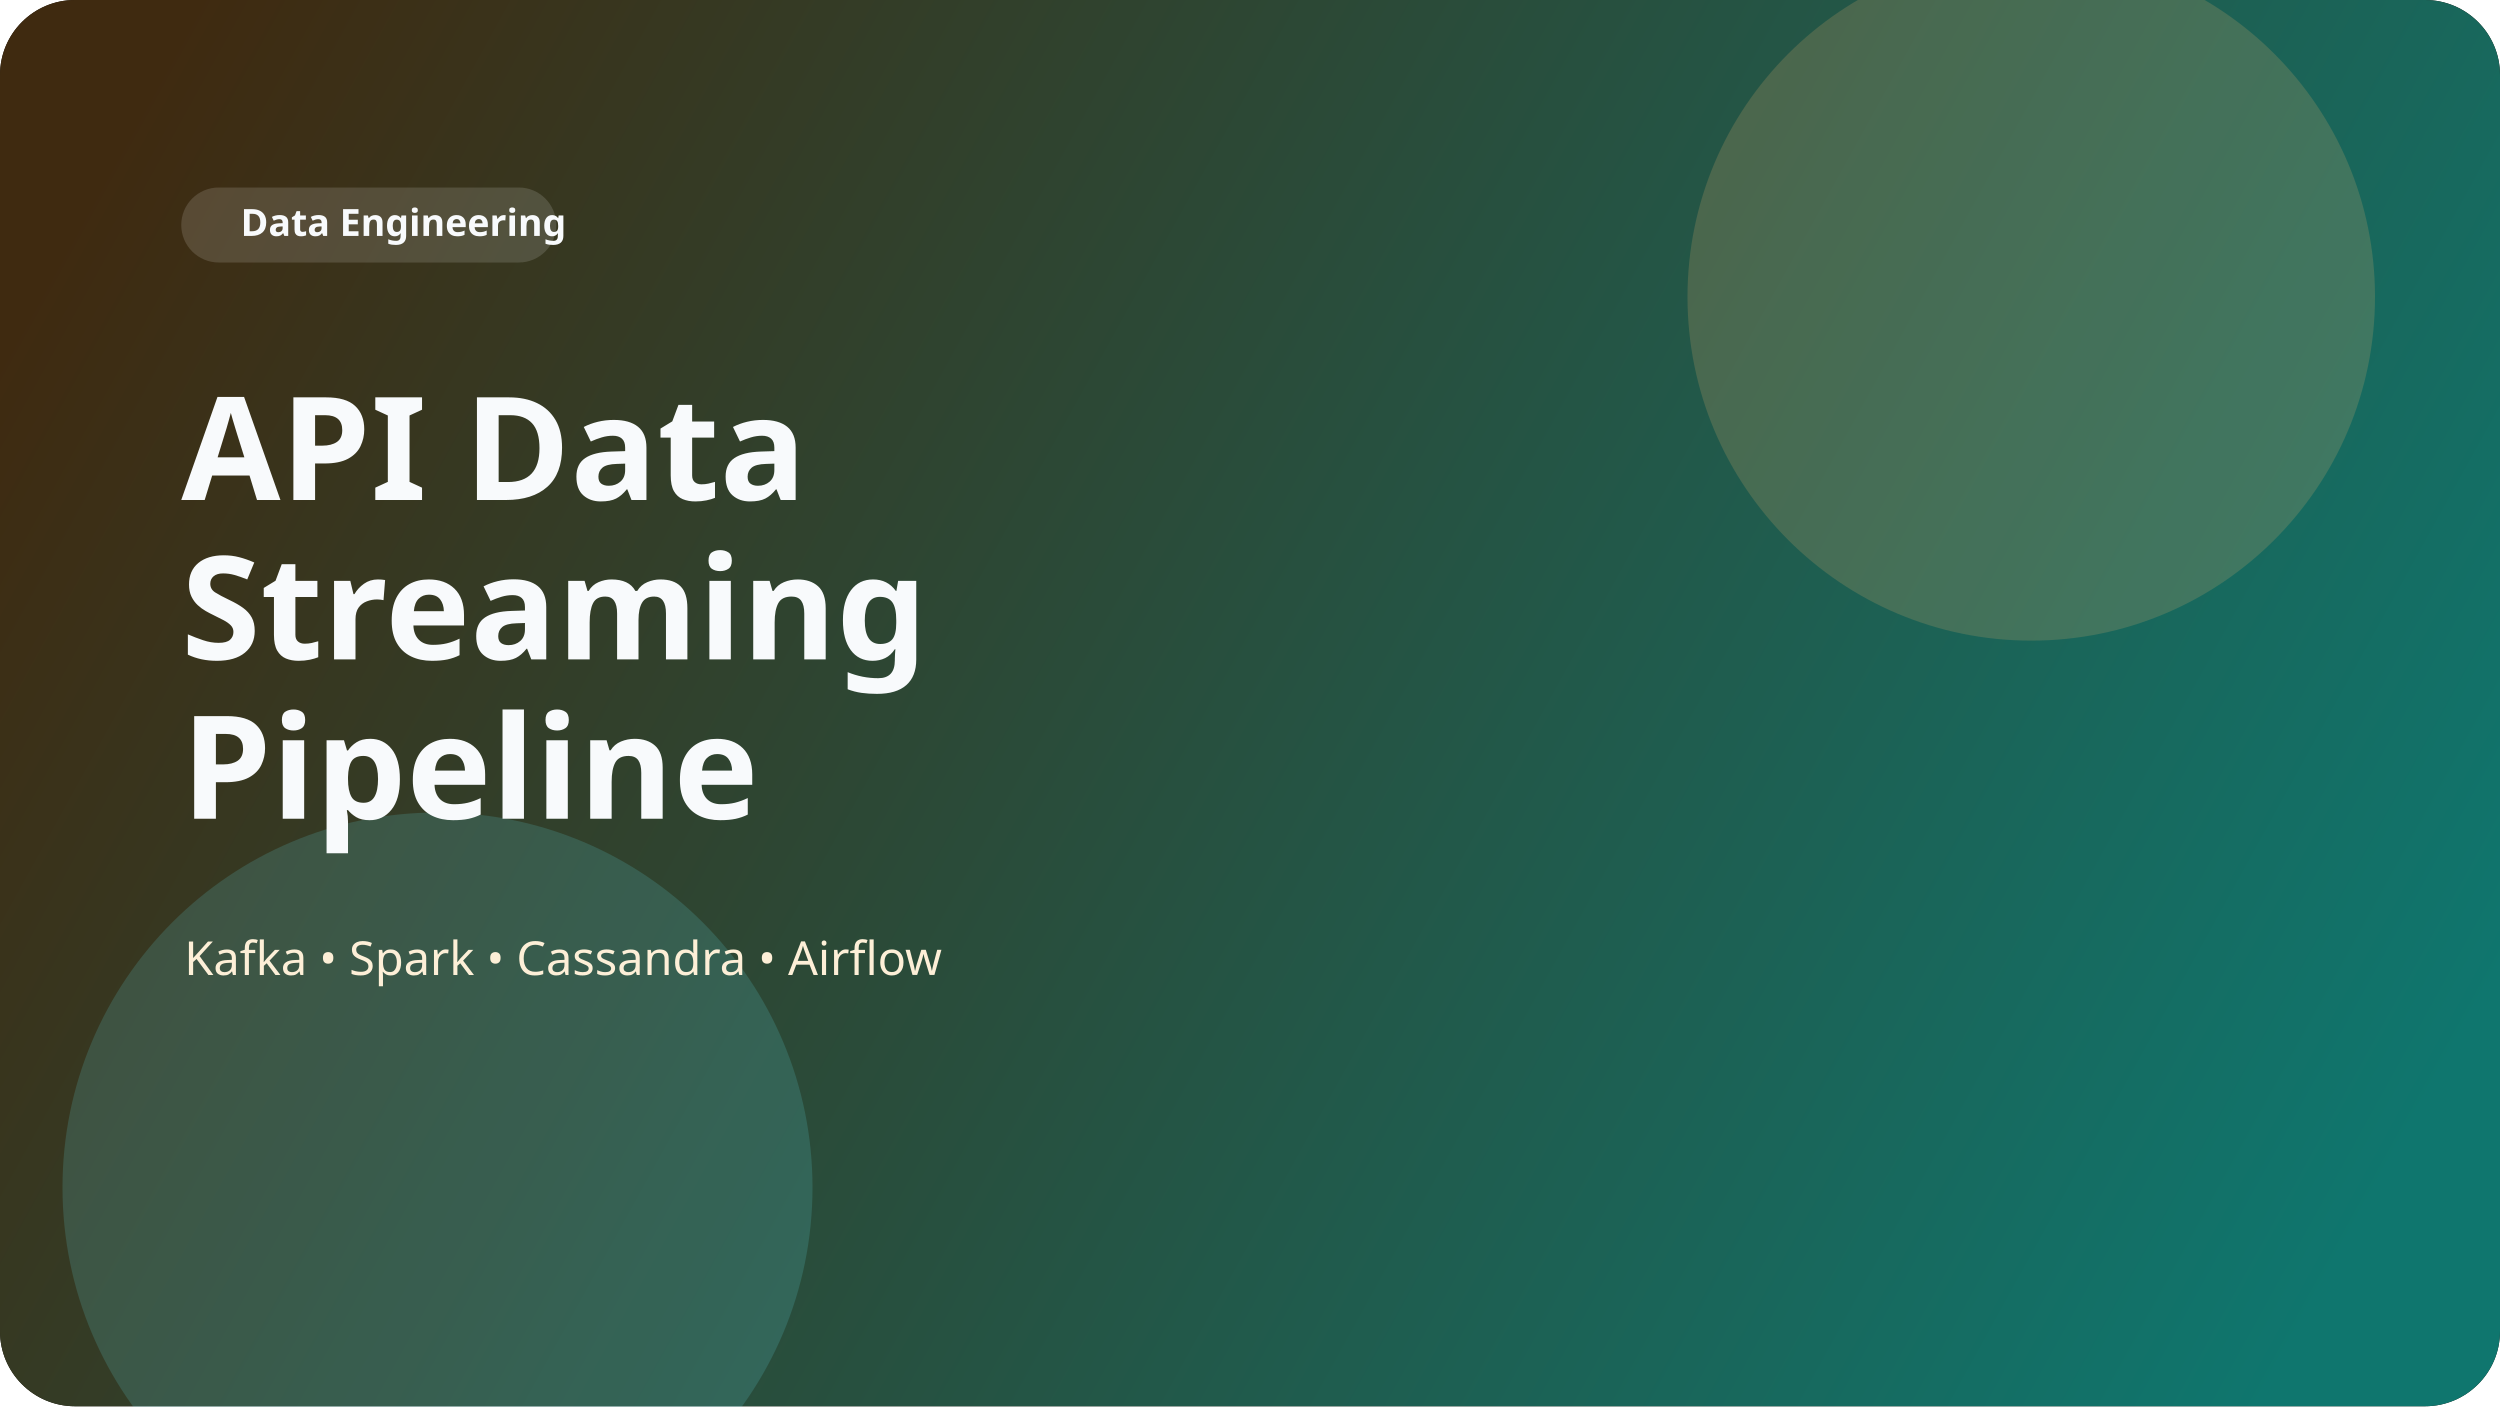
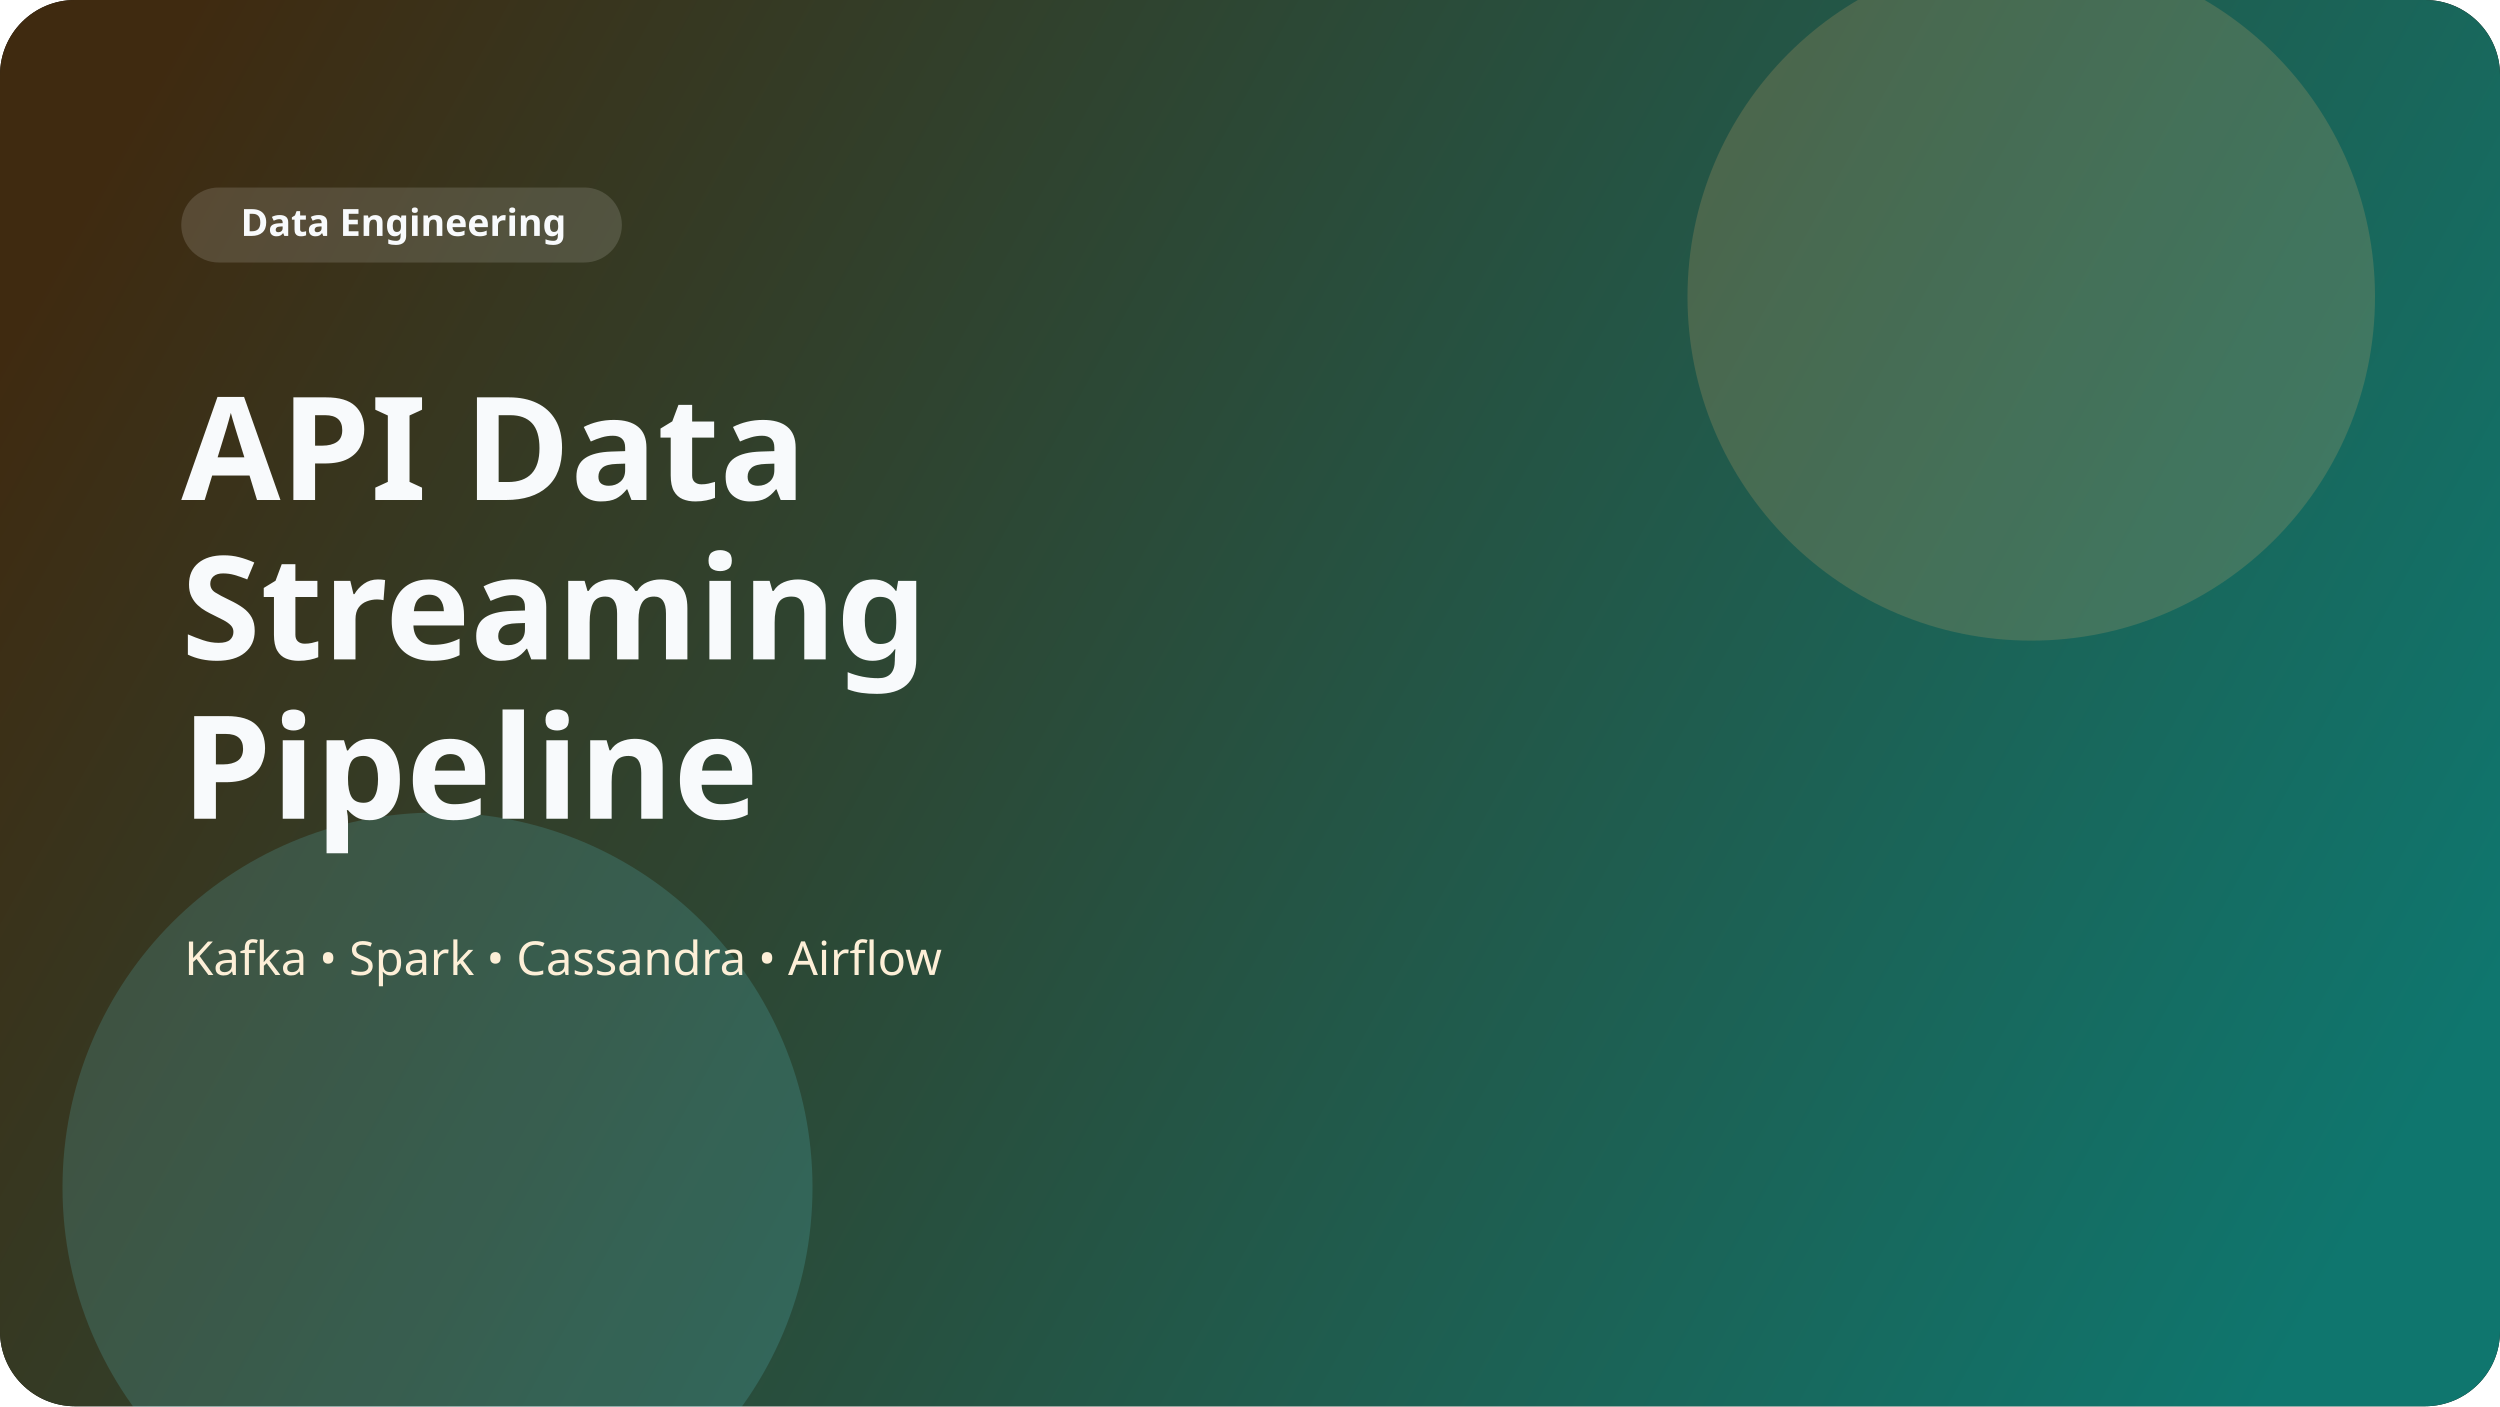
<svg xmlns="http://www.w3.org/2000/svg" width="1600" height="900" viewBox="0 0 1600 900" fill="none">
  <rect width="1600" height="900" rx="48" fill="#16110A" />
  <rect width="1600" height="900" rx="48" fill="url(#bg)" />
  <circle cx="1300" cy="190" r="220" fill="#FDBA74" fill-opacity="0.18" />
  <circle cx="280" cy="760" r="240" fill="#67E8F9" fill-opacity="0.16" />
-   <rect x="116" y="120" width="240" height="48" rx="24" fill="rgba(255,255,255,0.14)" />
+   <rect x="116" y="120" width="282" height="48" rx="24" fill="rgba(255,255,255,0.14)" />
  <text x="154" y="151" fill="#F8FAFC" font-family="'IBM Plex Sans', sans-serif" font-size="24" font-weight="600">Data Engineering</text>
  <text x="116" y="320" fill="#F8FAFC" font-family="'Space Grotesk', sans-serif" font-size="92" font-weight="700">API Data</text>
  <text x="116" y="422" fill="#F8FAFC" font-family="'Space Grotesk', sans-serif" font-size="92" font-weight="700">Streaming</text>
  <text x="116" y="524" fill="#F8FAFC" font-family="'Space Grotesk', sans-serif" font-size="92" font-weight="700">Pipeline</text>
  <text x="118" y="624" fill="#FDEFD7" font-family="'IBM Plex Sans', sans-serif" font-size="30">Kafka • Spark • Cassandra • Airflow</text>
  <defs>
    <linearGradient id="bg" x1="82" y1="74" x2="1480" y2="846" gradientUnits="userSpaceOnUse">
      <stop stop-color="#3F2A10" />
      <stop offset="1" stop-color="#0F766E" />
    </linearGradient>
  </defs>
</svg>
